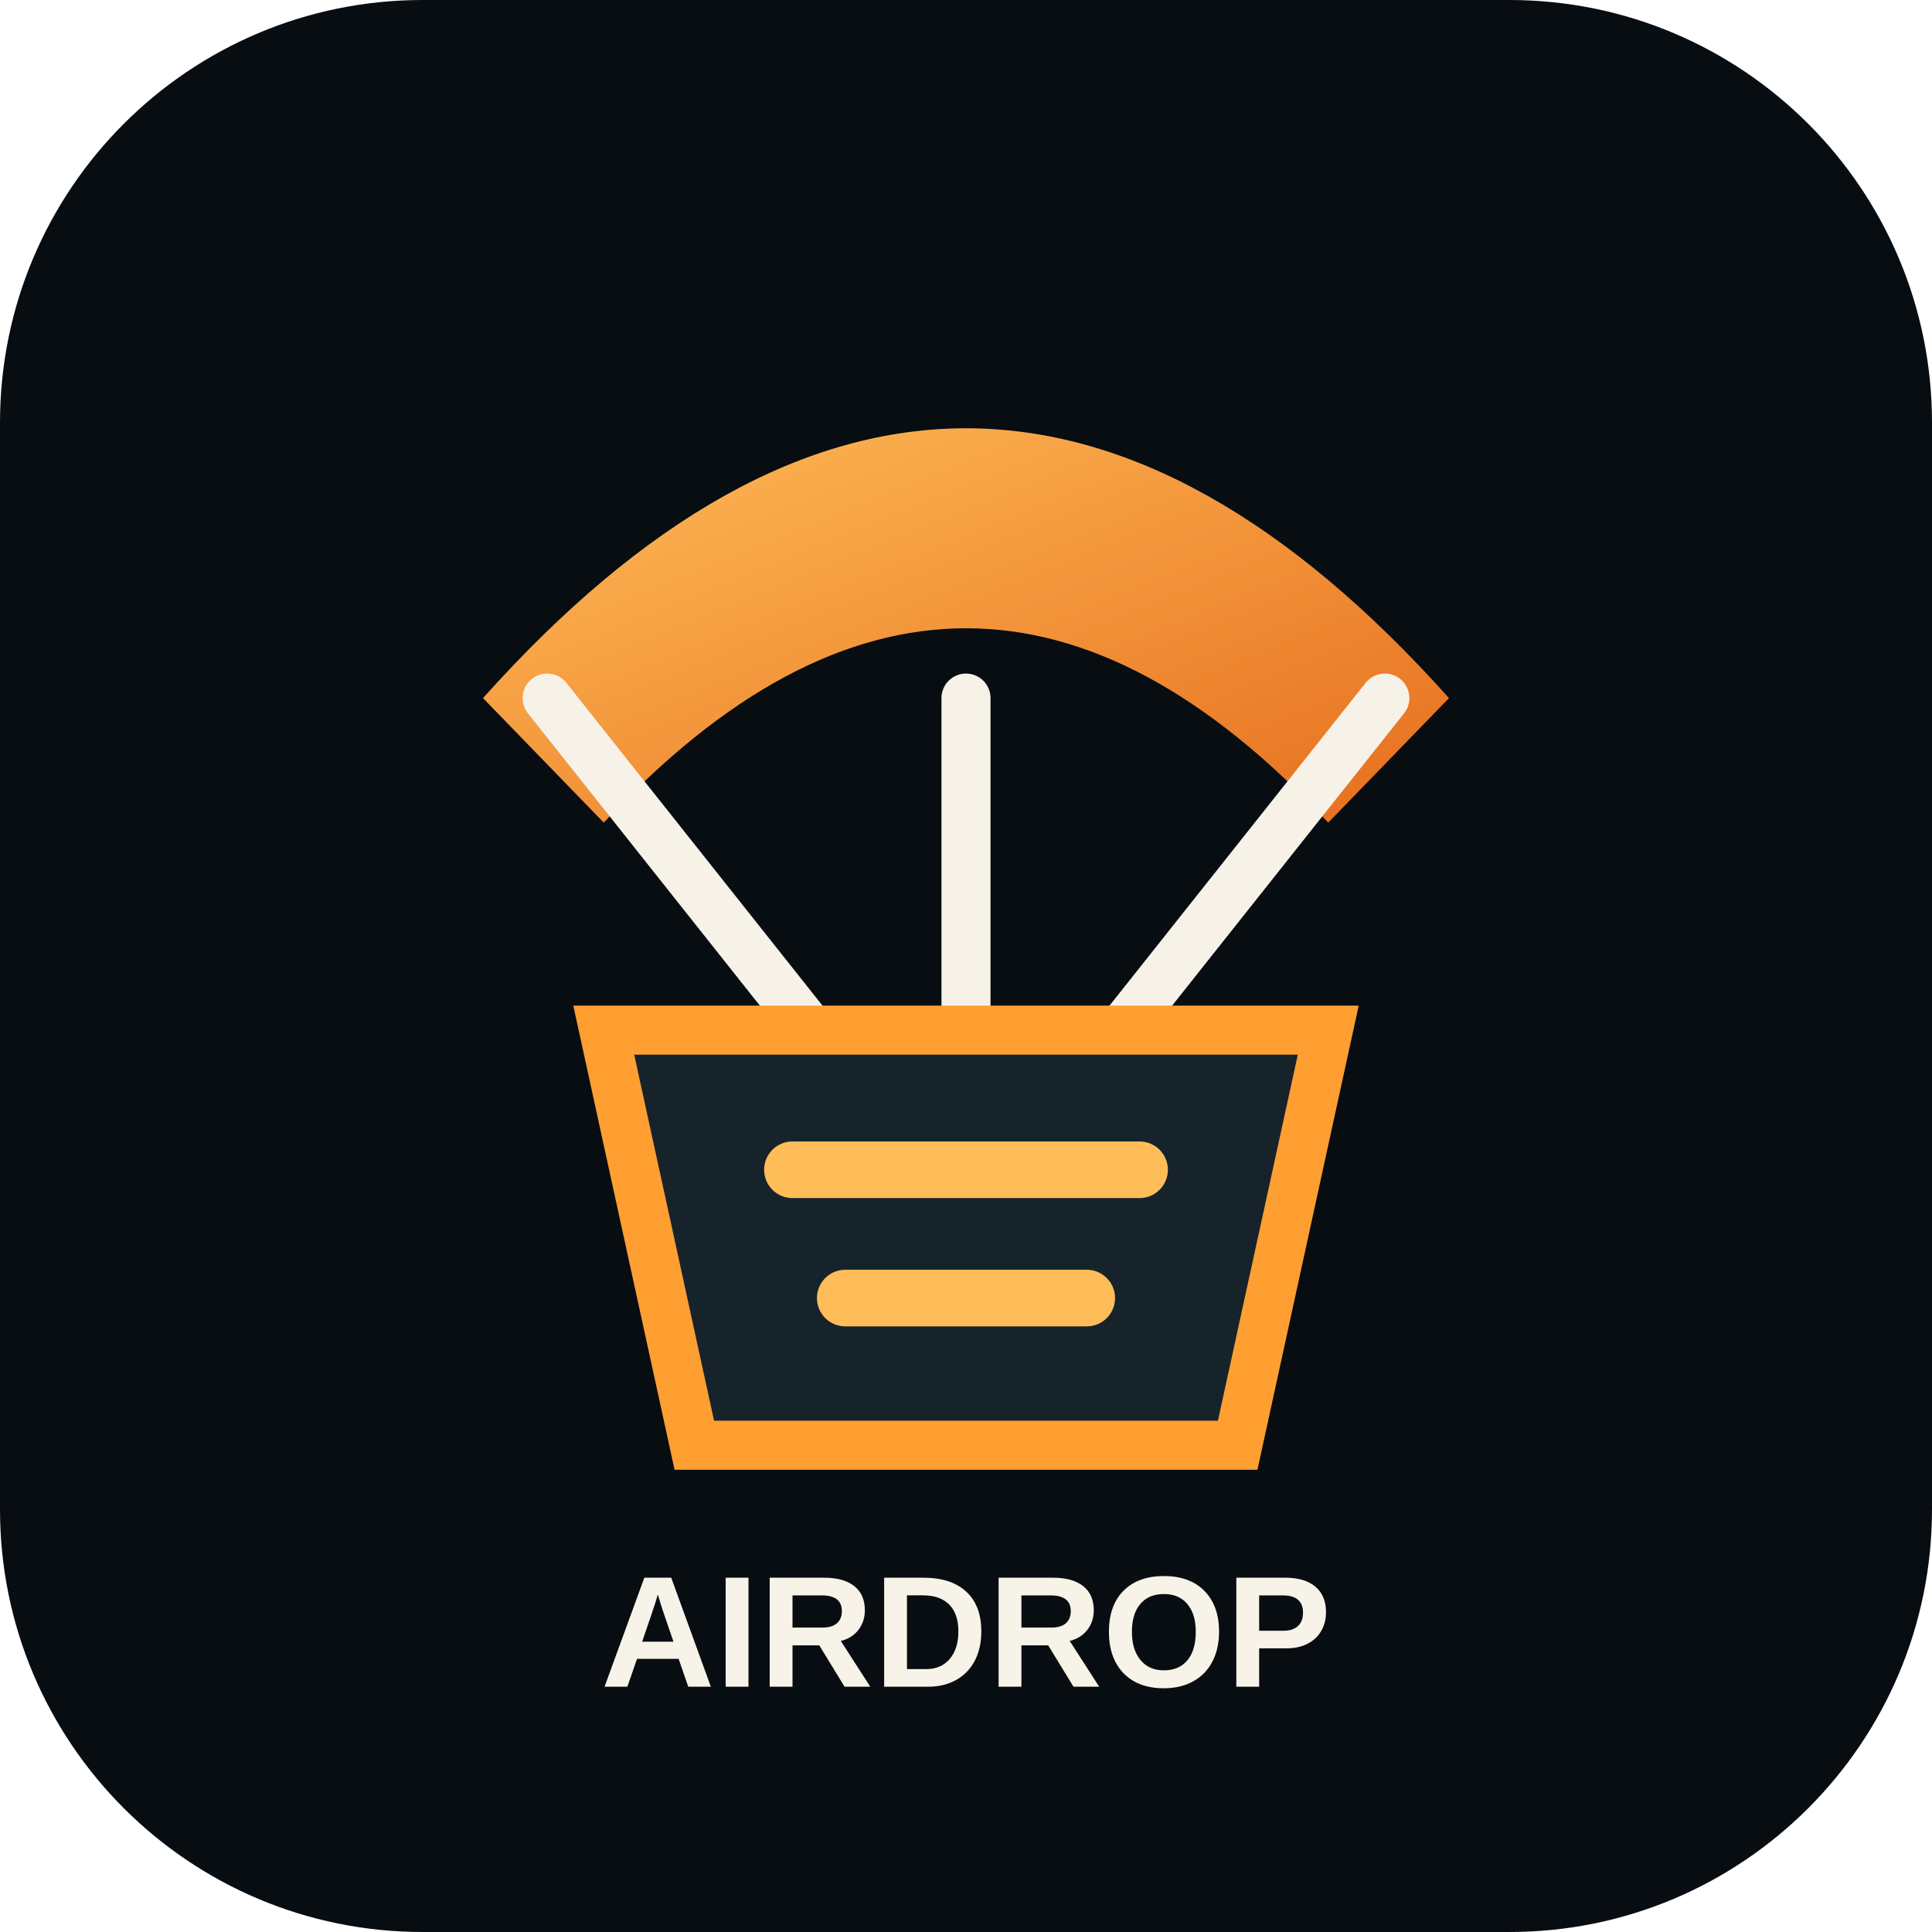
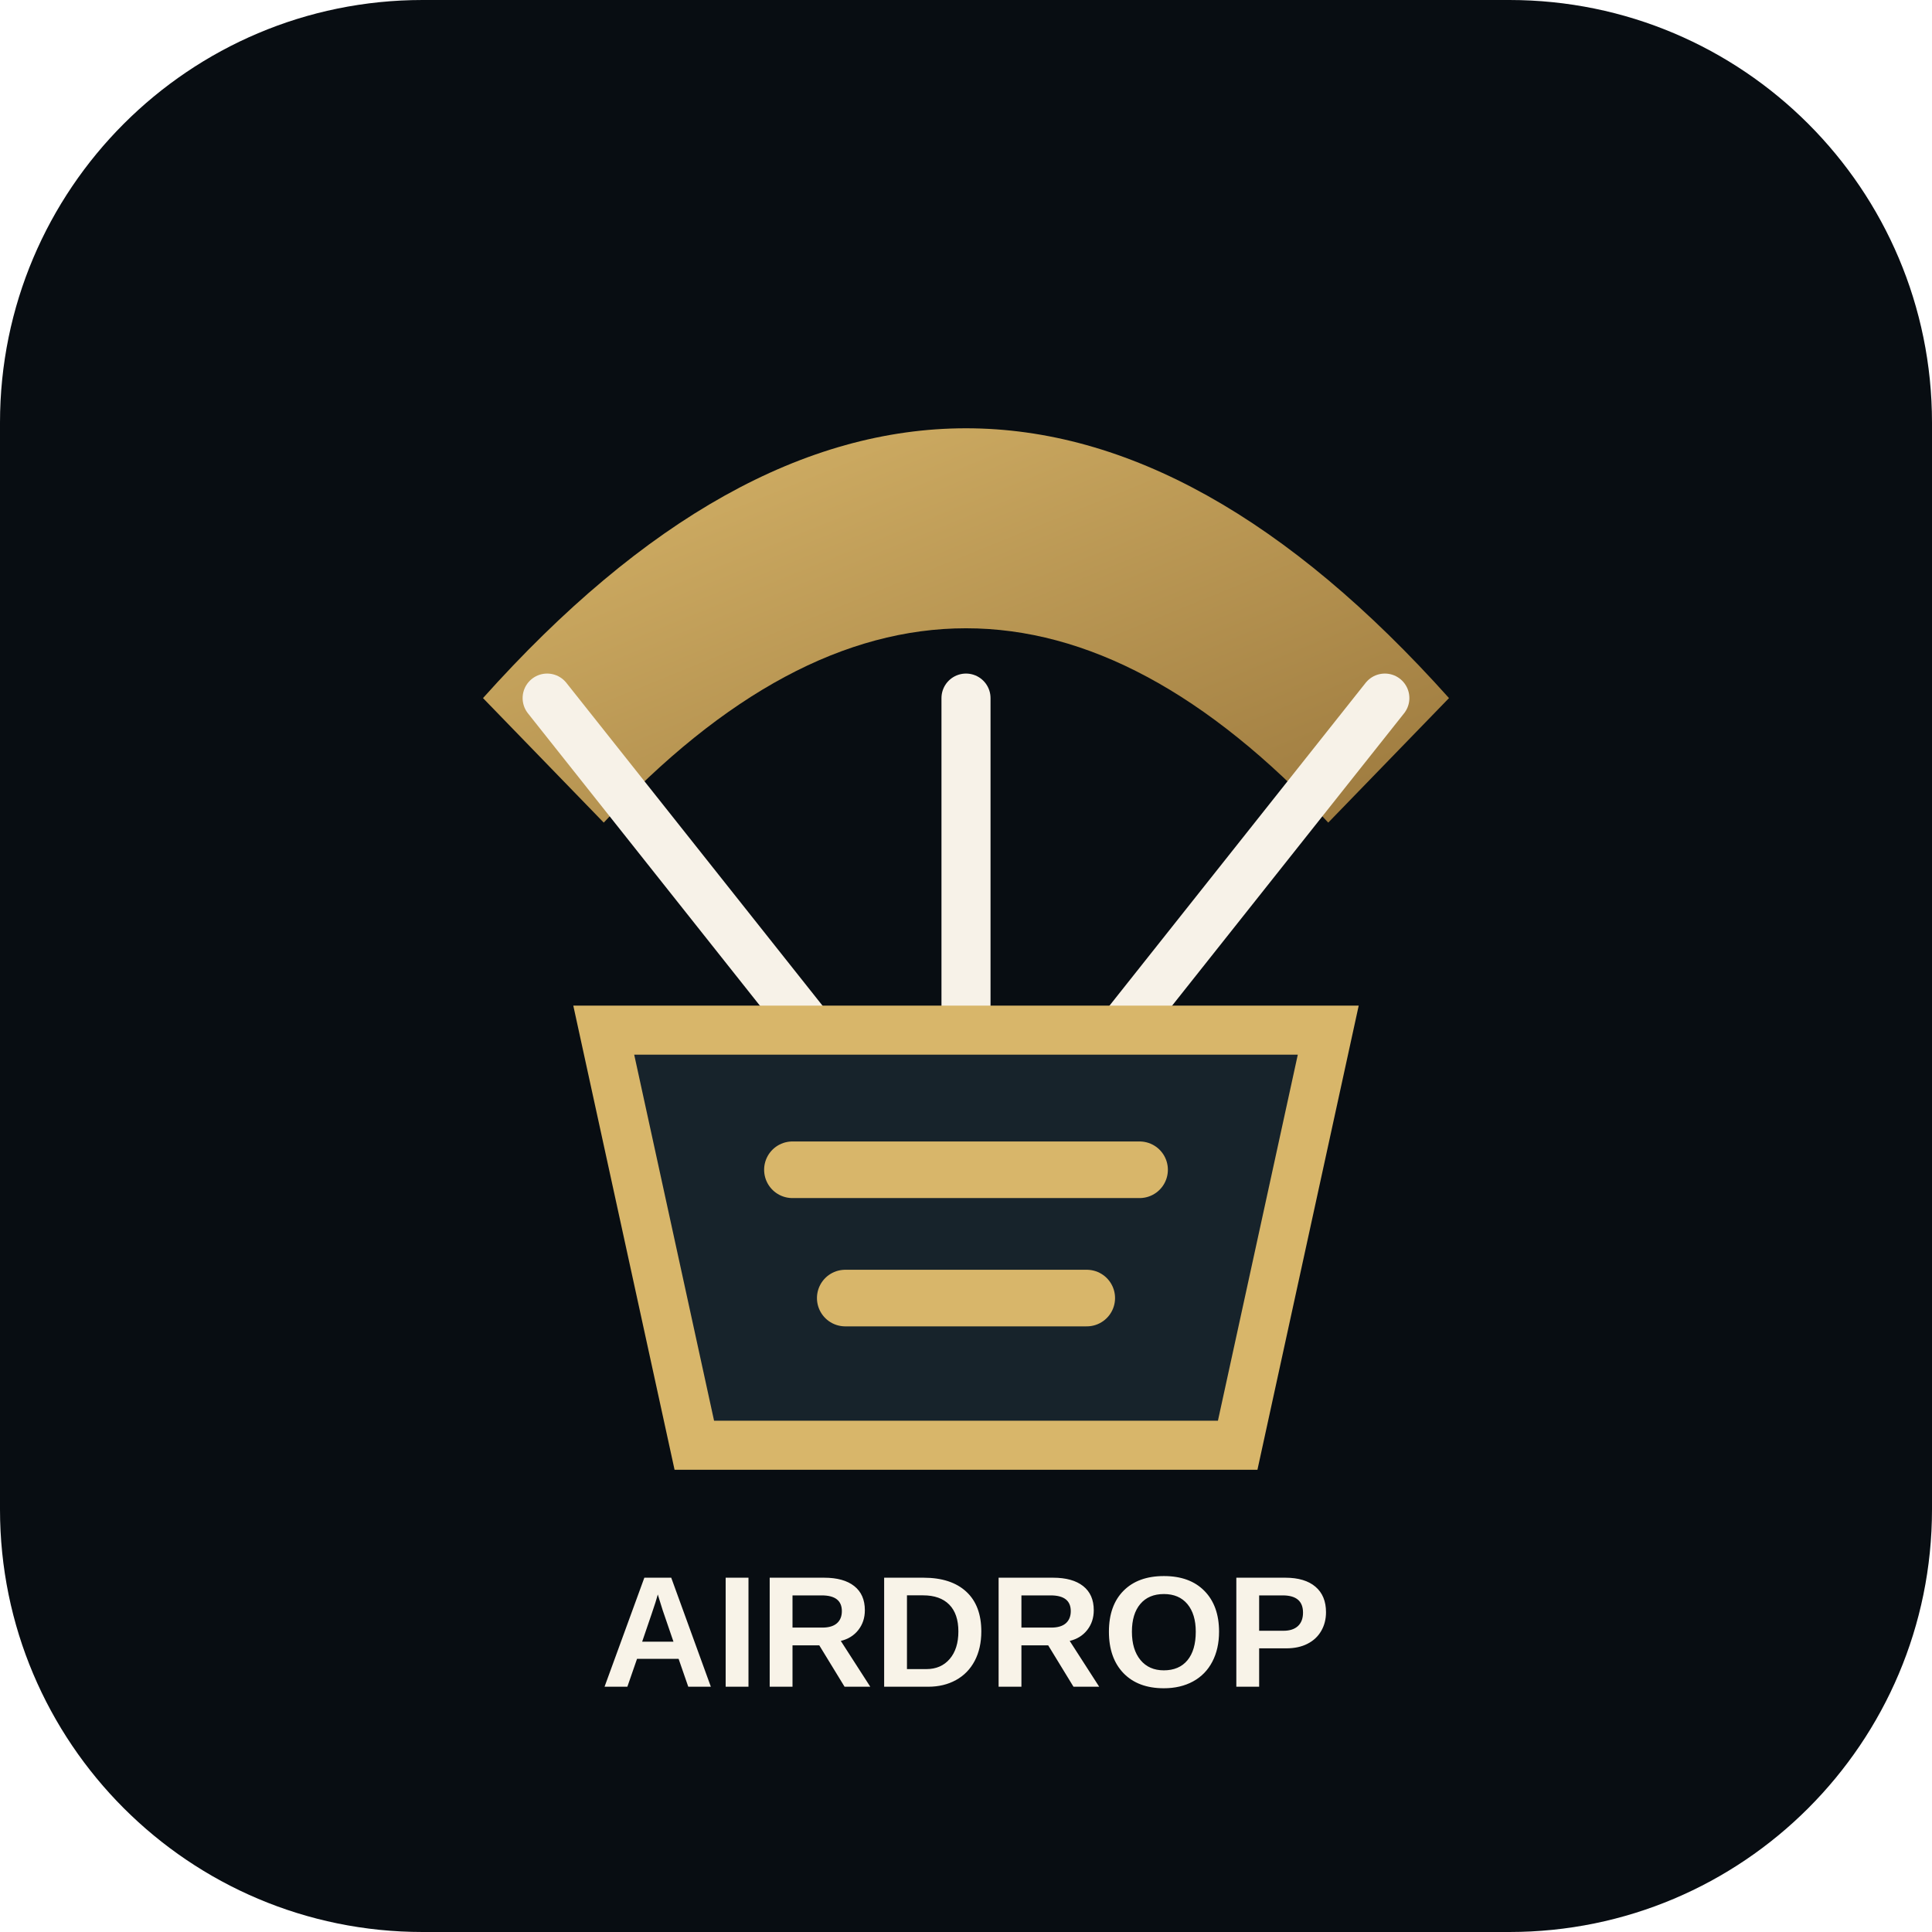
<svg xmlns="http://www.w3.org/2000/svg" viewBox="0 0 512 512">
  <defs>
    <linearGradient id="g" x1="0" y1="0" x2="1" y2="1">
-       <stop stop-color="#ffbd59" />
-       <stop offset="1" stop-color="#e66d1d" />
+       <stop stop-color="#d8b66a" />
+       <stop offset="1" stop-color="#9b783d" />
    </linearGradient>
  </defs>
  <rect width="512" height="512" rx="112" fill="#080d12" />
  <path d="M128 185Q256 42 384 185L352 218Q256 115 160 218Z" fill="url(#g)" />
  <path d="M256 185V277M145 185L218 277M367 185L294 277" stroke="#f7f2e8" stroke-width="13" stroke-linecap="round" />
-   <path d="M160 273h192l-24 110H184Z" fill="#17232b" stroke="#ff9f32" stroke-width="13" />
-   <path d="M210 310h92M224 344h64" stroke="#ffbd59" stroke-width="15" stroke-linecap="round" />
+   <path d="M160 273h192l-24 110H184Z" fill="#17232b" stroke="#d8b66a" stroke-width="13" />
+   <path d="M210 310h92M224 344h64" stroke="#d8b66a" stroke-width="15" stroke-linecap="round" />
  <text x="256" y="447" fill="#f8f3e8" font-family="Arial,sans-serif" font-size="42" font-weight="900" text-anchor="middle">AIRDROP</text>
</svg>
